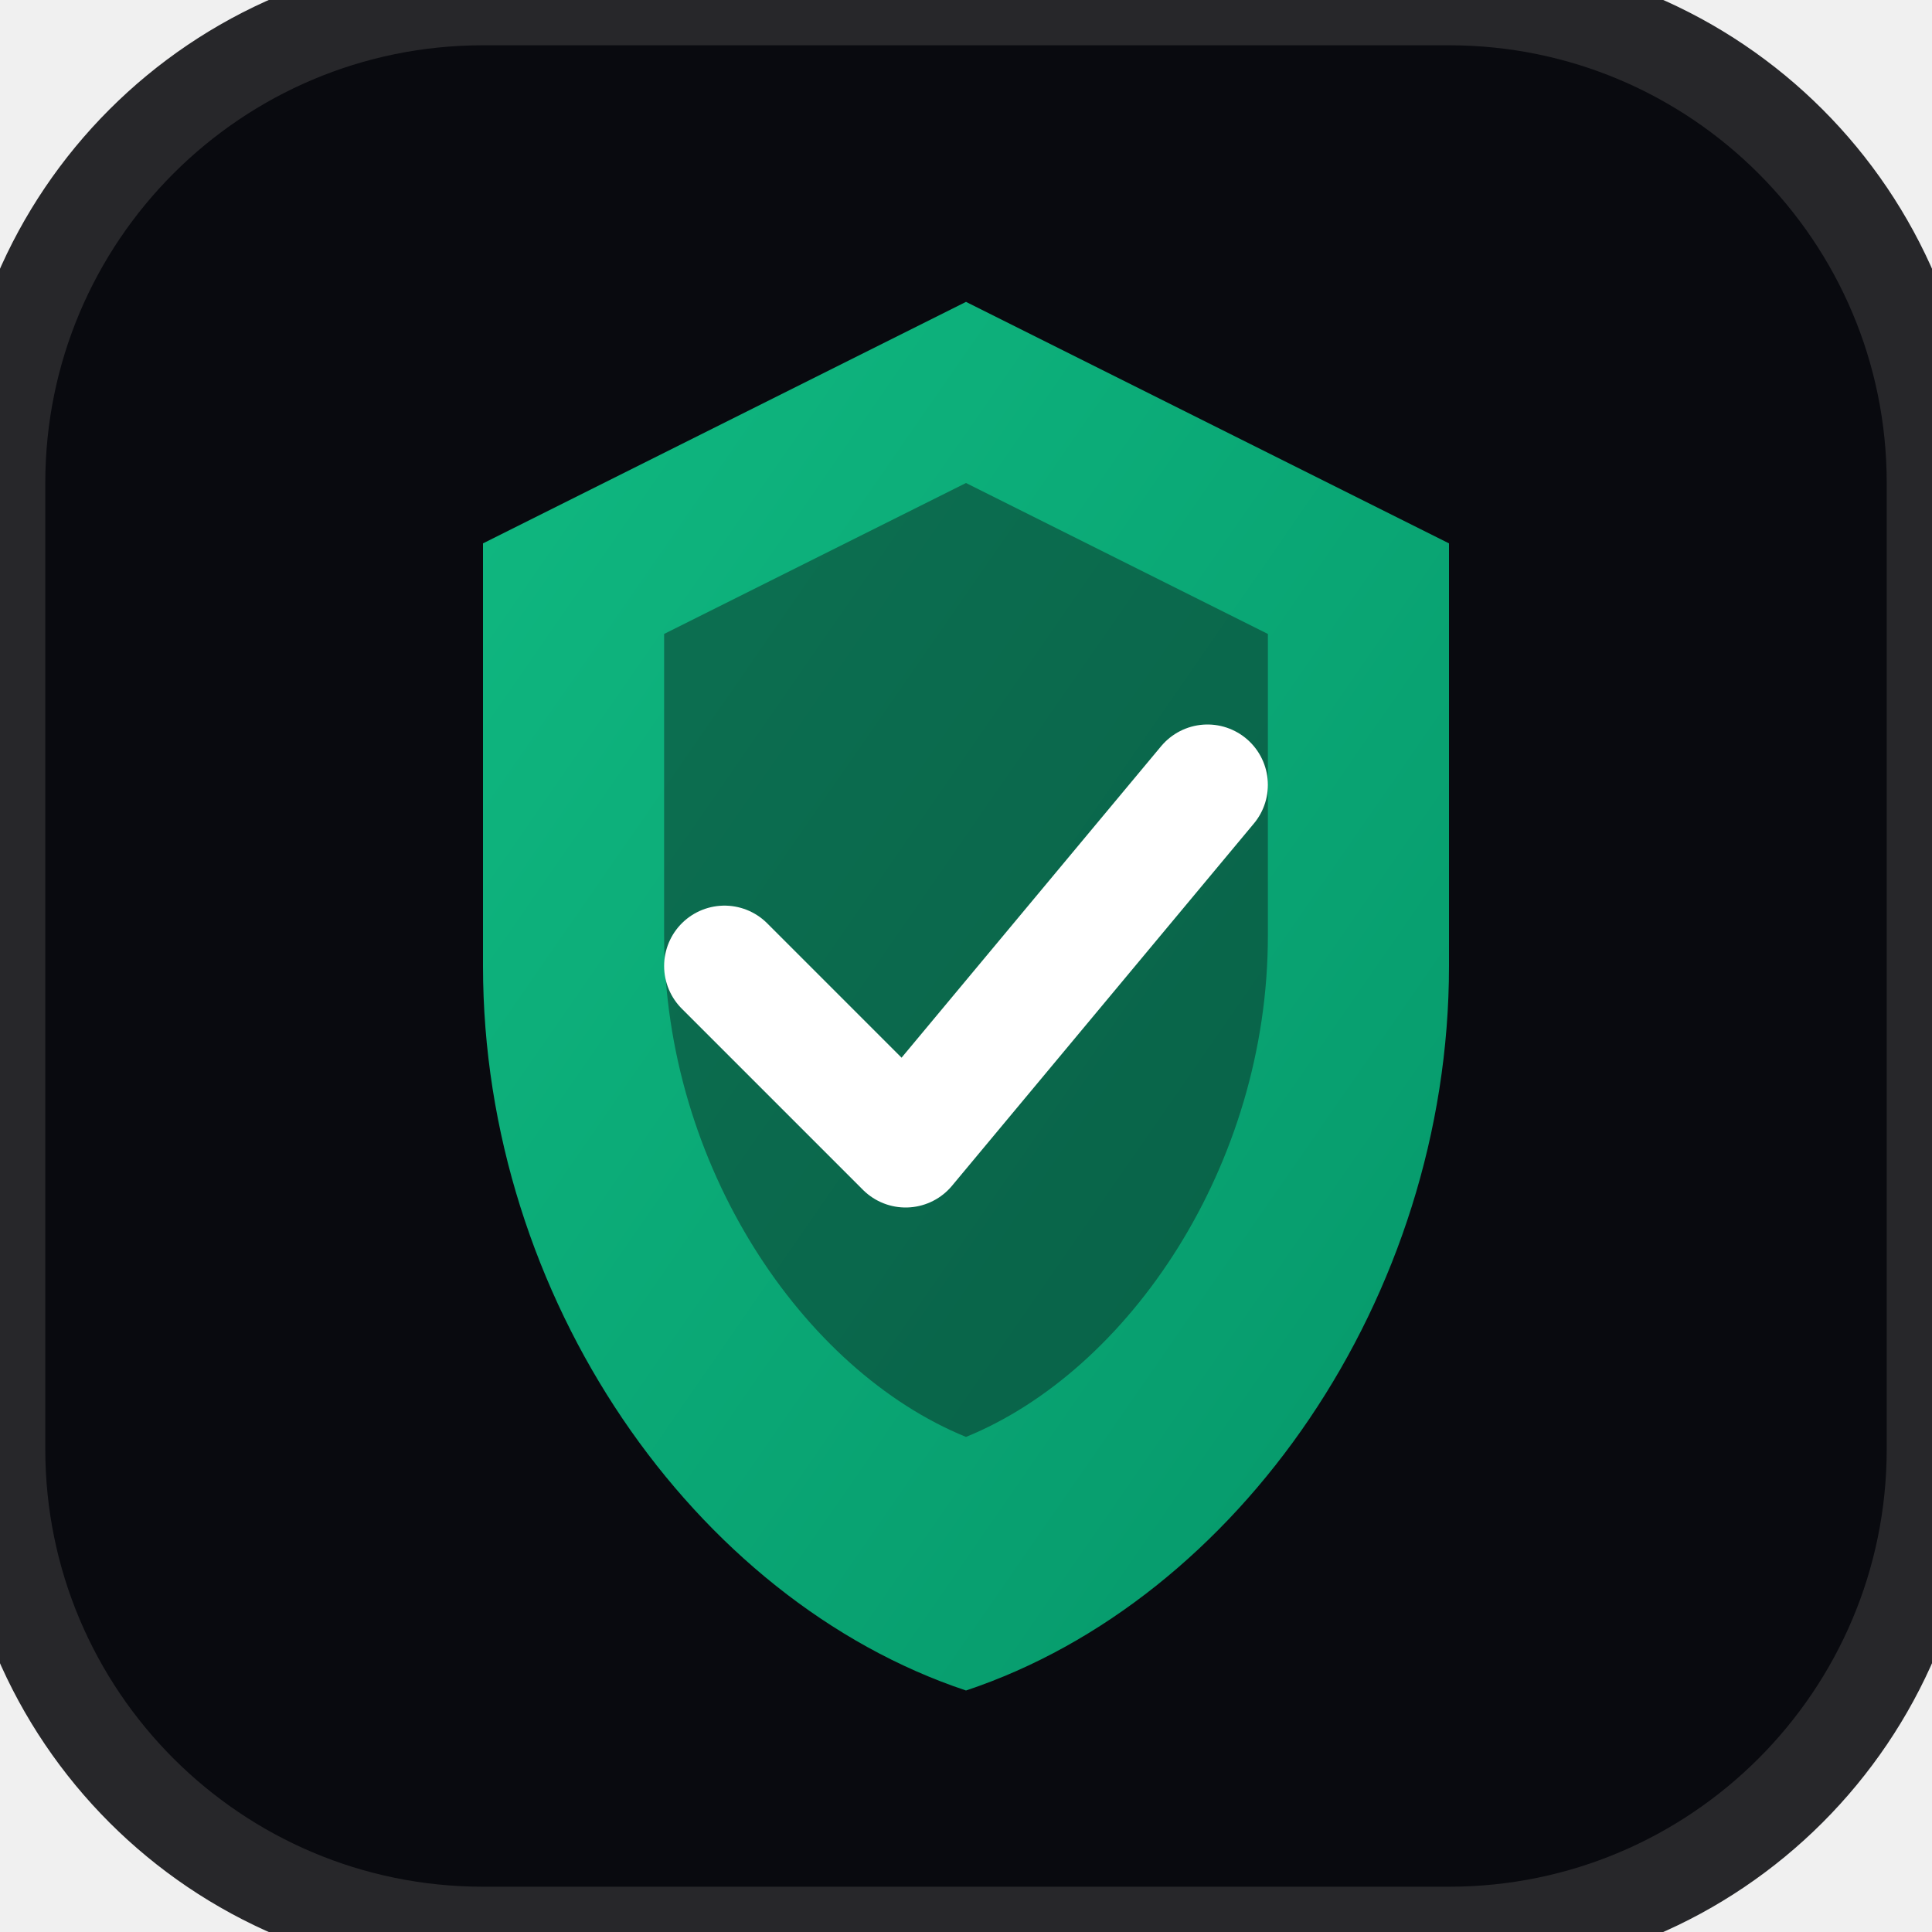
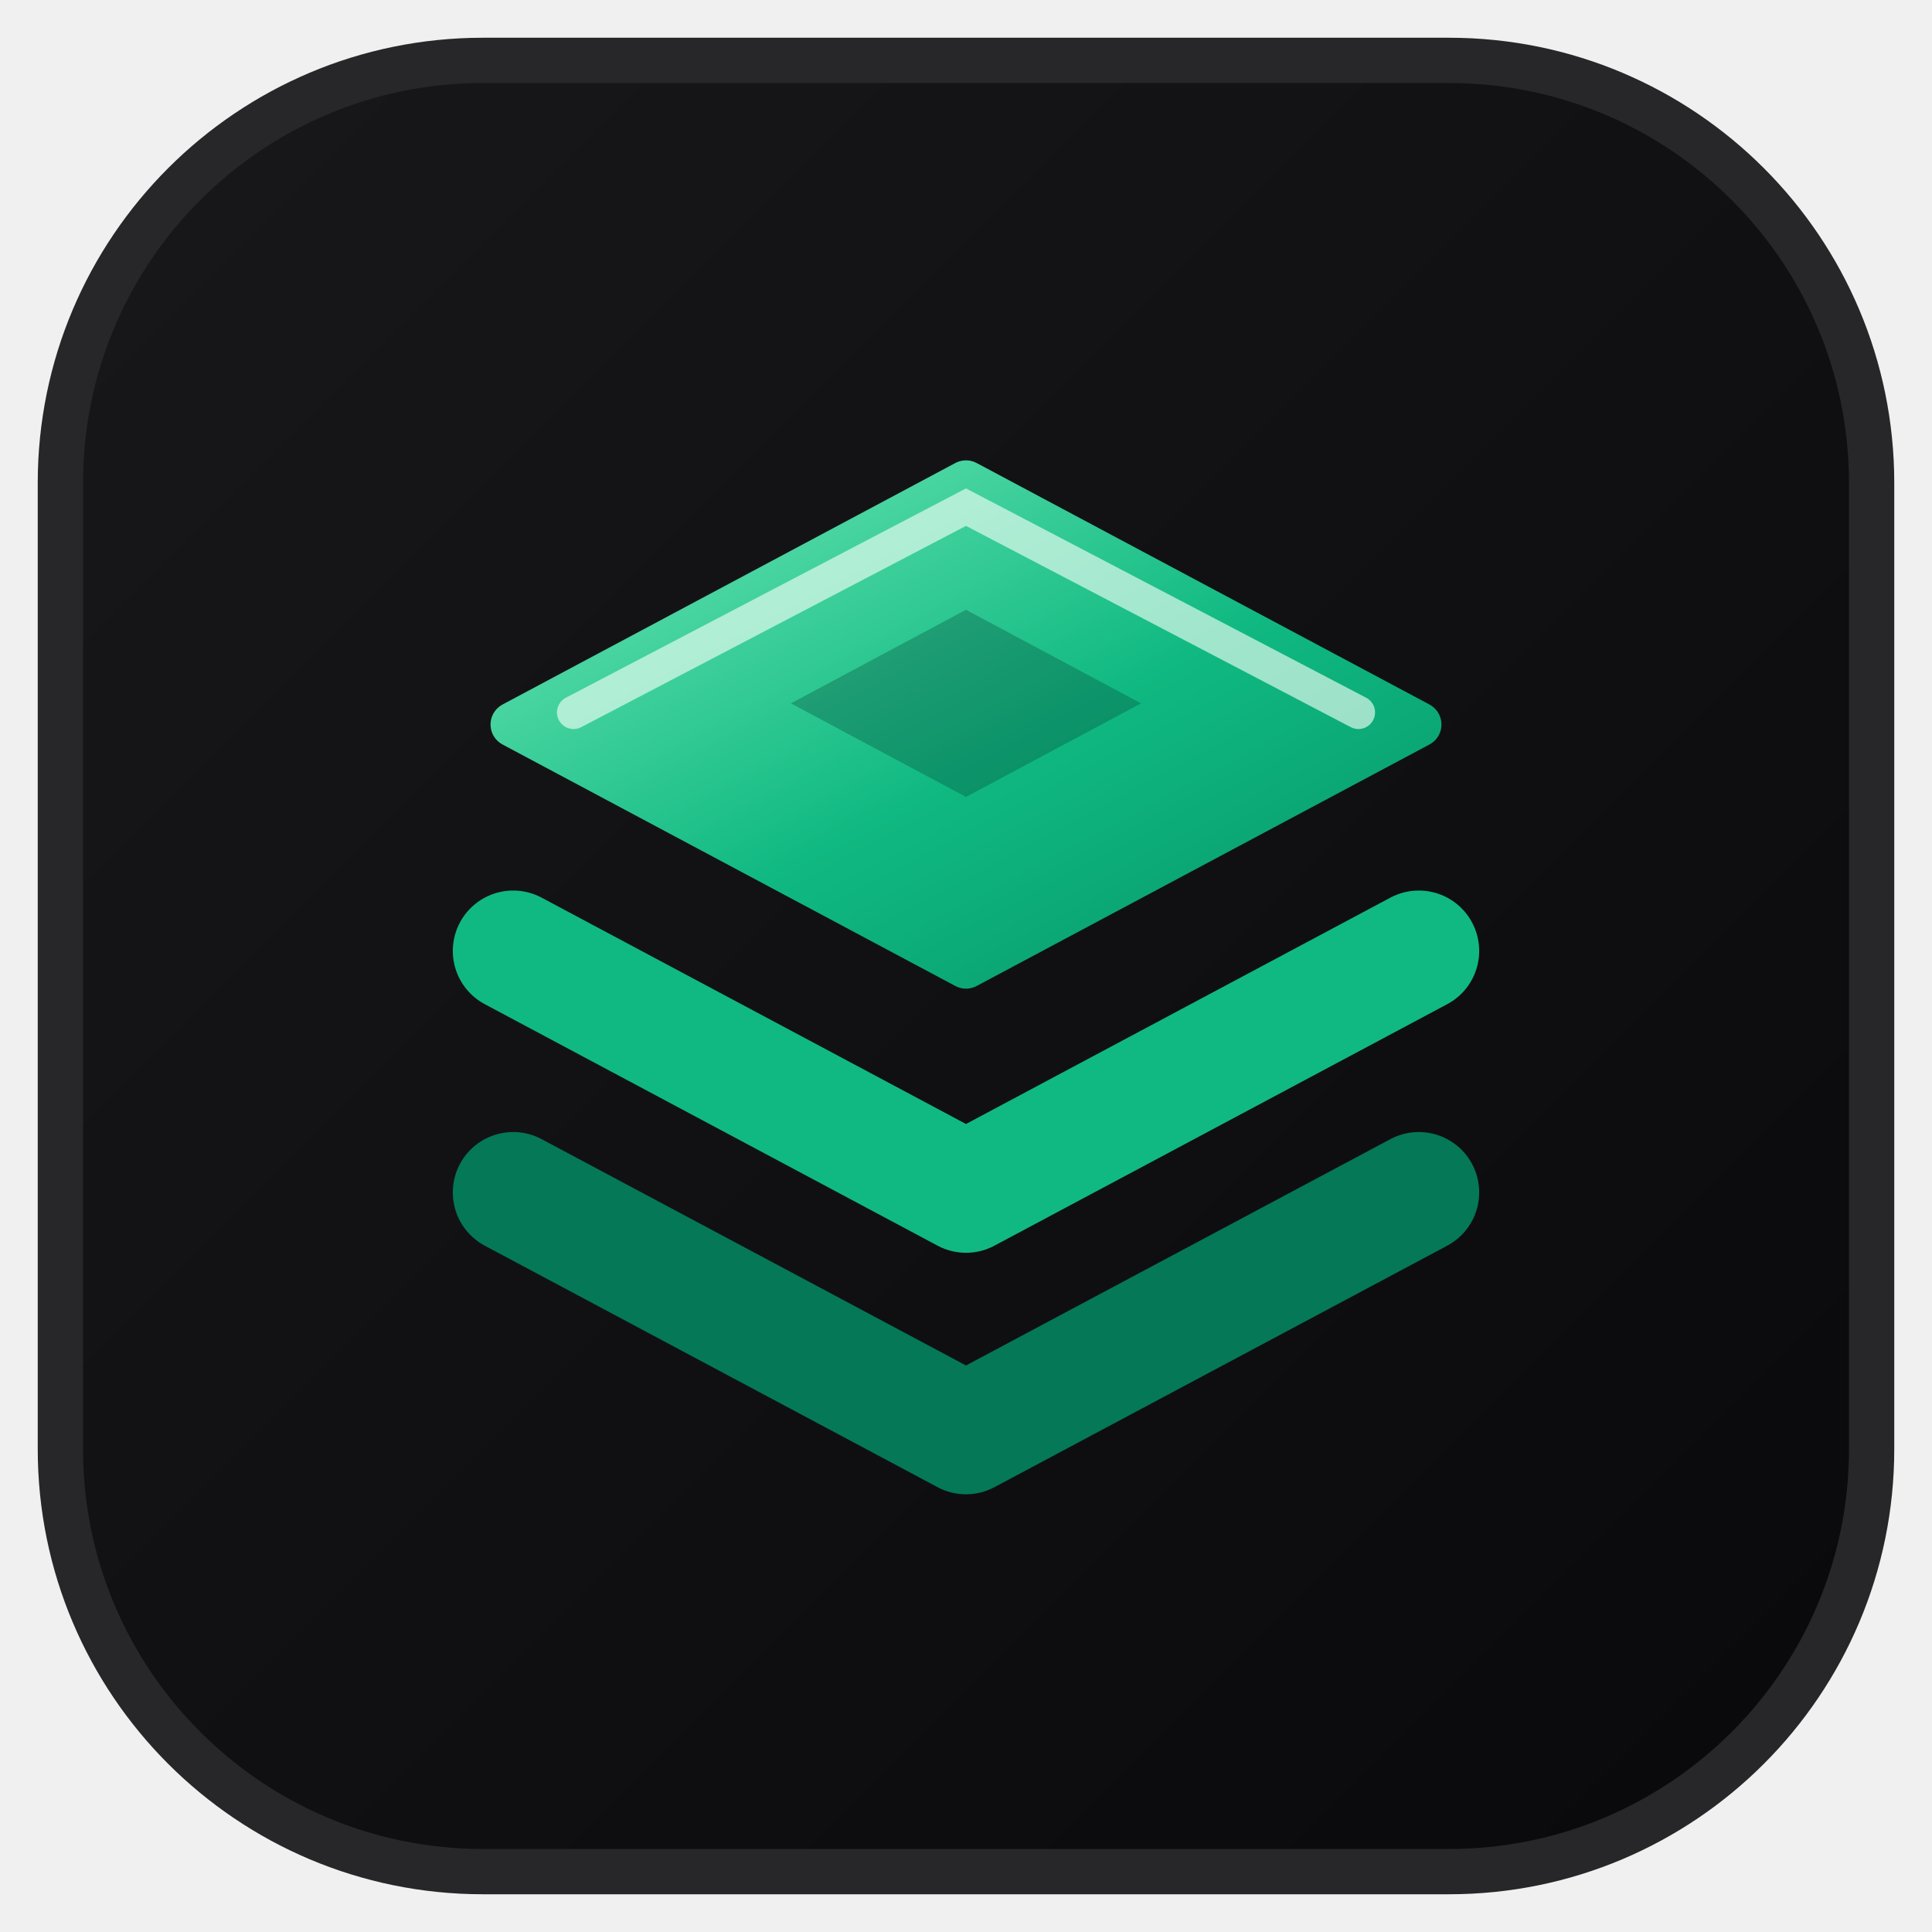
- <svg xmlns="http://www.w3.org/2000/svg" viewBox="0 0 32 32">
+ <svg xmlns="http://www.w3.org/2000/svg" viewBox="0 0 64 64">
  <defs>
-     <linearGradient id="grad" x1="0%" y1="0%" x2="100%" y2="100%">
-       <stop offset="0%" stop-color="#10B981" />
+     <linearGradient id="bgGrad" x1="0%" y1="0%" x2="100%" y2="100%">
+       <stop offset="0%" stop-color="#18181B" />
+       <stop offset="100%" stop-color="#09090B" />
+     </linearGradient>
+     <linearGradient id="topPlate" x1="0%" y1="0%" x2="100%" y2="100%">
+       <stop offset="0%" stop-color="#6EE7B7" />
+       <stop offset="55%" stop-color="#10B981" />
      <stop offset="100%" stop-color="#059669" />
    </linearGradient>
  </defs>
-   <rect width="32" height="32" rx="8" fill="#090A0F" />
-   <rect width="32" height="32" rx="8" fill="none" stroke="#27272A" stroke-width="1.5" />
-   <path d="M16 5L8 9v7c0 5.5 3.5 10.5 8 12 4.5-1.5 8-6.5 8-12V9l-8-4z" fill="url(#grad)" />
-   <path d="M16 8l5 2.5v5c0 3.8-2.3 7.2-5 8.3-2.7-1.1-5-4.5-5-8.3v-5L16 8z" fill="#090A0F" opacity="0.4" />
-   <polyline points="12,16 15,19 20,13" fill="none" stroke="#FFFFFF" stroke-width="2" stroke-linecap="round" stroke-linejoin="round" />
+   <rect x="2" y="2" width="60" height="60" rx="14" fill="url(#bgGrad)" stroke="#27272A" stroke-width="1.5" />
+   <path d="M17 39.5 L32 47.5 L47 39.5" fill="none" stroke="#047857" stroke-width="4" stroke-linecap="round" stroke-linejoin="round" />
+   <path d="M17 31.5 L32 39.5 L47 31.5" fill="none" stroke="#10B981" stroke-width="4" stroke-linecap="round" stroke-linejoin="round" />
+   <path d="M32 16 L47 24 L32 32 L17 24 Z" fill="url(#topPlate)" stroke="url(#topPlate)" stroke-width="1.5" stroke-linejoin="round" />
+   <path d="M19 23.6 L32 16.8 L45 23.6" fill="none" stroke="#ECFDF5" stroke-width="1.1" stroke-linecap="round" opacity="0.65" />
+   <path d="M32 20.2 L37.8 23.3 L32 26.4 L26.2 23.3 Z" fill="#064E3B" opacity="0.35" />
</svg>
